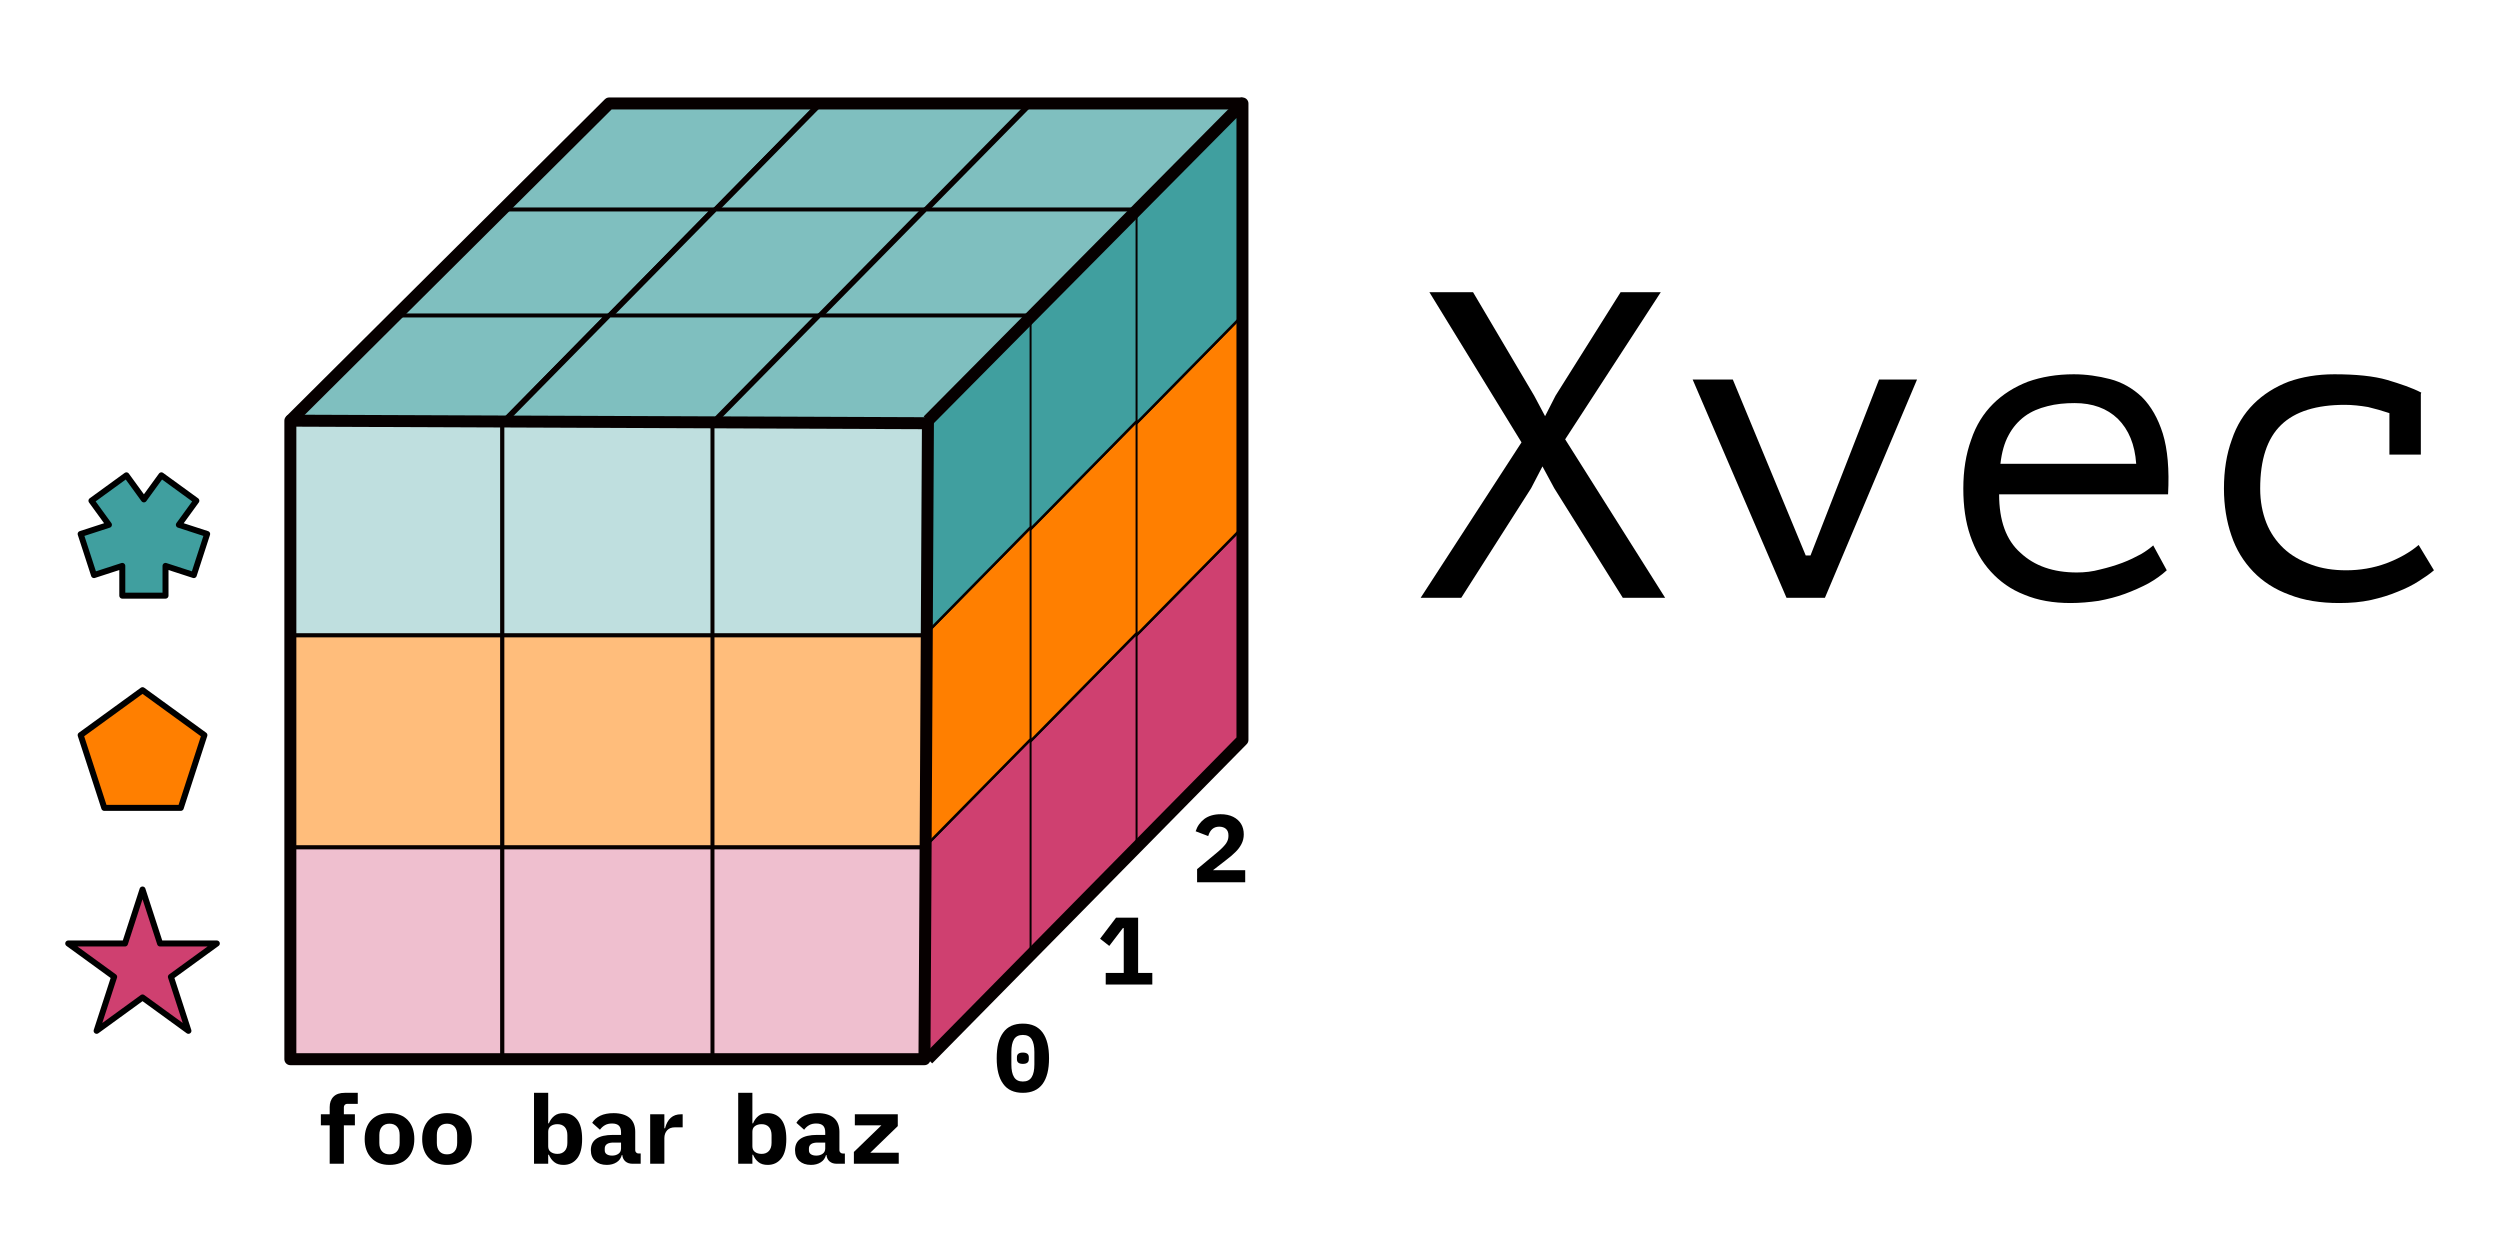
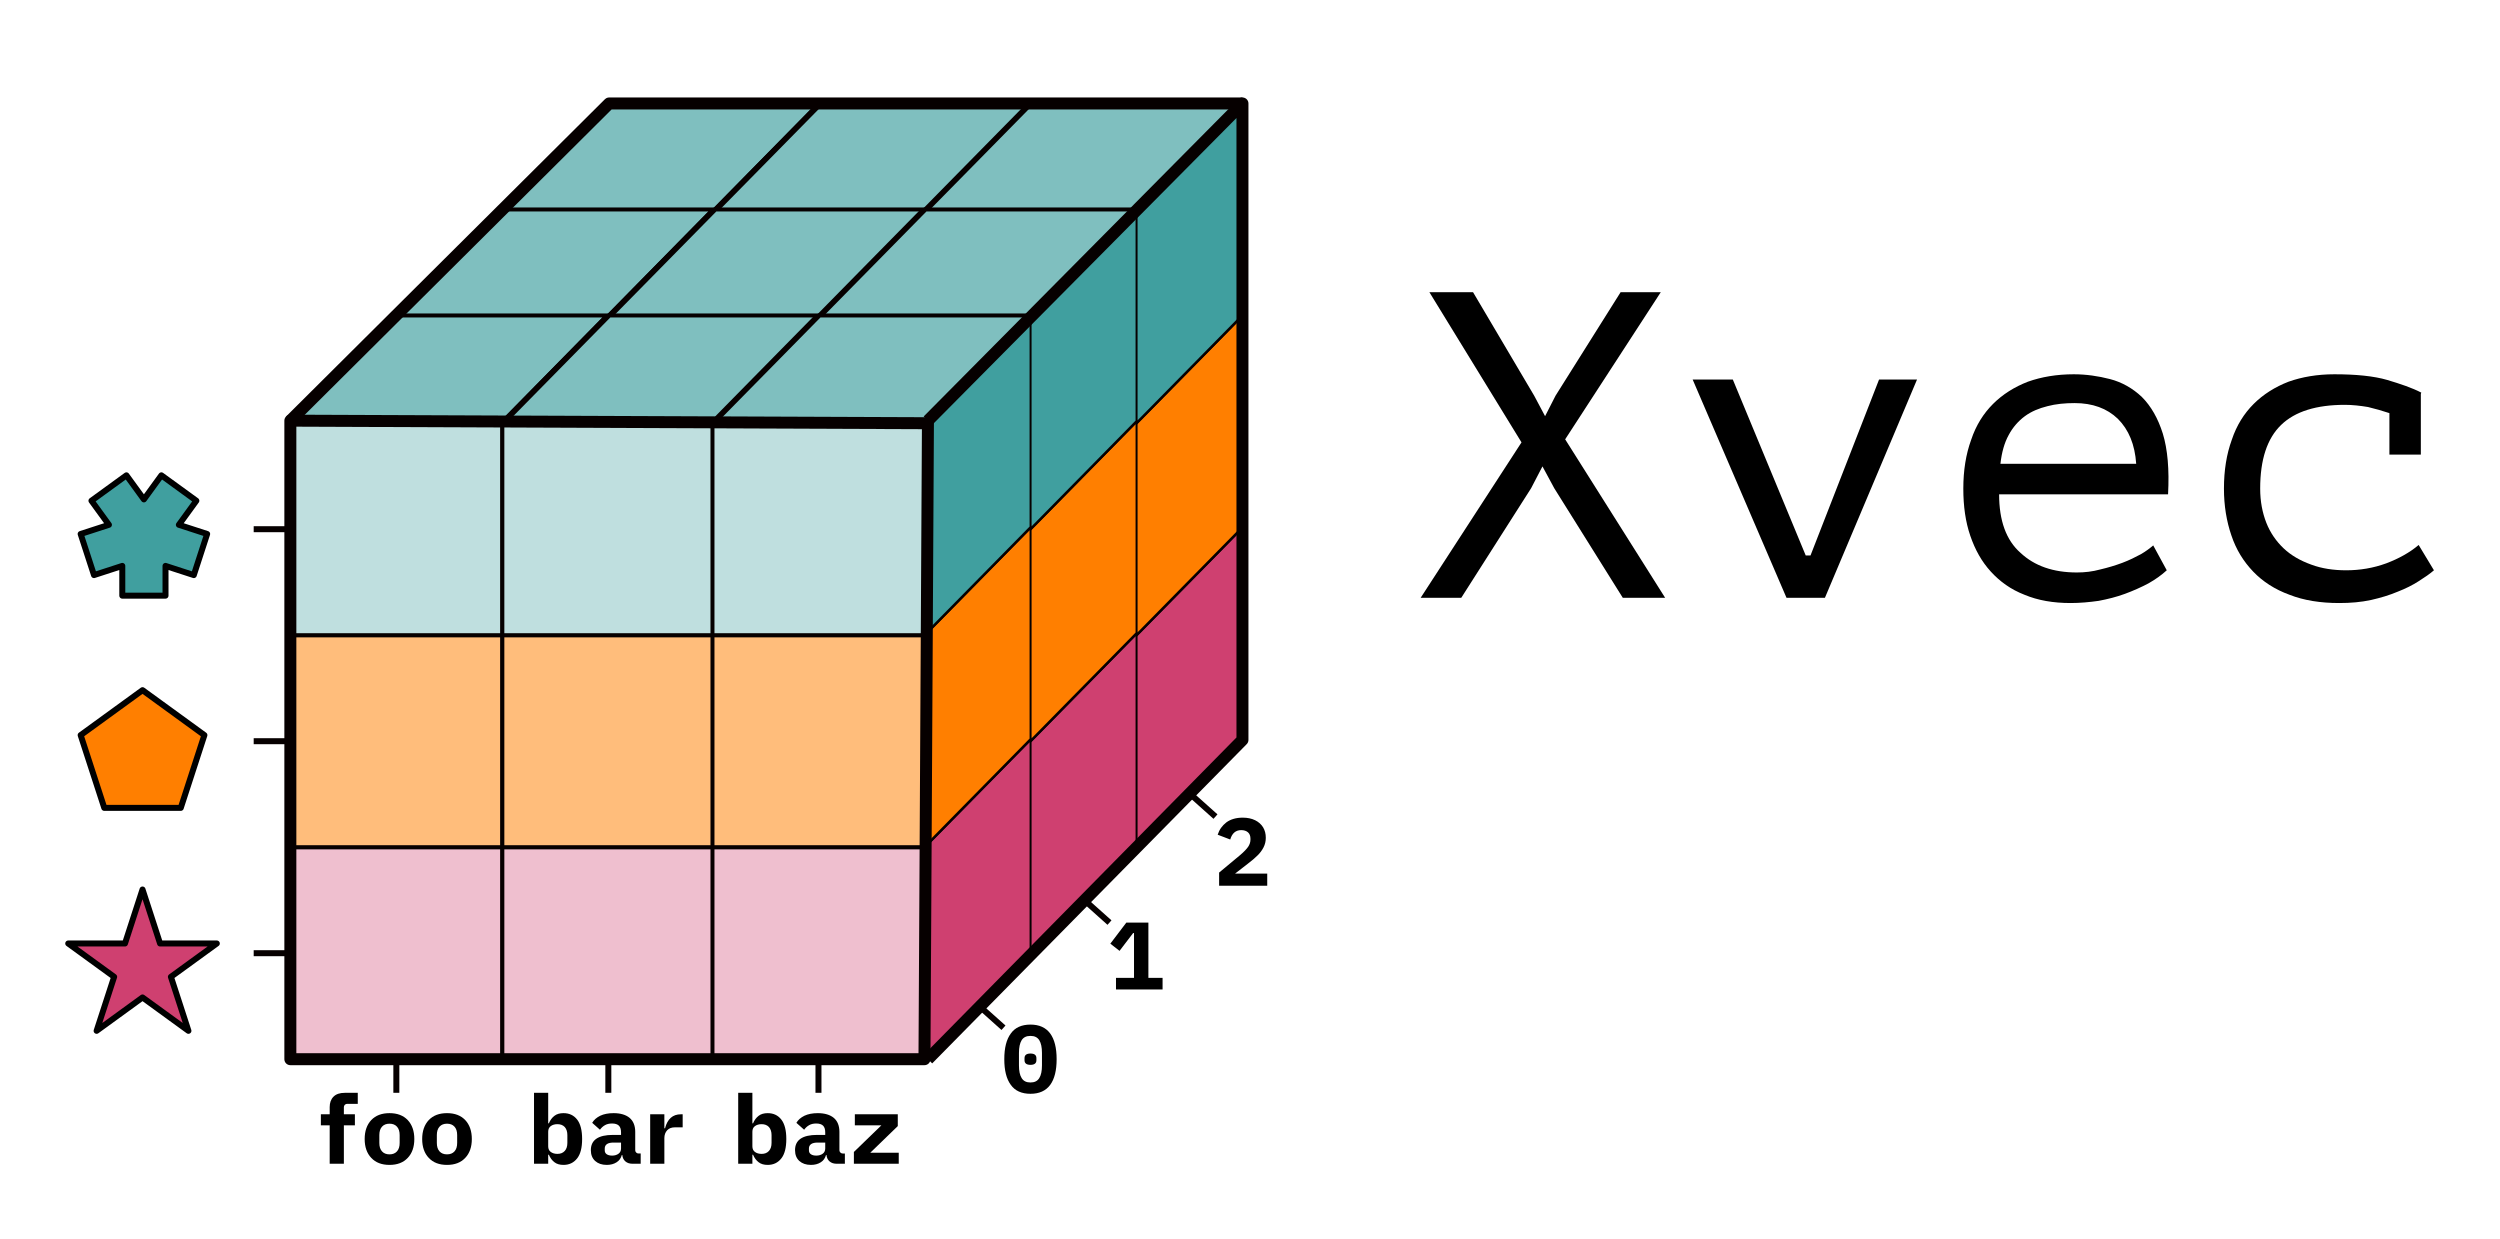
<svg xmlns="http://www.w3.org/2000/svg" width="100%" height="100%" viewBox="0 0 626 310" version="1.1" xml:space="preserve" style="fill-rule:evenodd;clip-rule:evenodd;stroke-linecap:square;stroke-linejoin:round;stroke-miterlimit:1.5;">
  <g transform="matrix(1,0,0,1,-651.985,0)">
    <g id="Artboard1" transform="matrix(1.02058,0,0,1.01737,226.935,-303.347)">
      <rect x="416.481" y="298.168" width="612.576" height="304.286" style="fill:none;" />
      <g transform="matrix(0.97984,0,-0.48992,0.49963,152.354,194.119)">
        <rect x="551.497" y="259.22" width="53.083" height="53.083" style="fill:rgb(127,191,191);stroke:rgb(6,0,0);stroke-width:1.98px;" />
      </g>
      <g transform="matrix(0.97984,0,-0.48992,0.49963,204.366,194.119)">
        <rect x="551.497" y="259.22" width="53.083" height="53.083" style="fill:rgb(127,191,191);stroke:rgb(6,0,0);stroke-width:1.98px;" />
      </g>
      <g transform="matrix(-2.3252e-15,0.982928,-0.48992,0.49963,848.312,-243.609)">
        <rect x="551.497" y="259.22" width="53.083" height="53.083" style="fill:rgb(207,64,112);stroke:rgb(6,0,0);stroke-width:0.89px;" />
      </g>
      <g transform="matrix(-2.3252e-15,0.982928,-0.48992,0.49963,848.312,-295.786)">
        <rect x="551.497" y="259.22" width="53.083" height="53.083" style="fill:rgb(255,127,0);stroke:rgb(6,0,0);stroke-width:0.89px;" />
      </g>
      <g transform="matrix(0.97984,0,-0.48992,0.49963,255.922,194.119)">
        <rect x="551.497" y="259.22" width="53.083" height="53.083" style="fill:rgb(127,191,191);stroke:rgb(6,0,0);stroke-width:1.98px;" />
      </g>
      <g transform="matrix(-2.3252e-15,0.982928,-0.48992,0.49963,848.312,-347.962)">
        <rect x="551.497" y="259.22" width="53.083" height="53.083" style="fill:rgb(64,159,159);stroke:rgb(6,0,0);stroke-width:0.89px;" />
      </g>
      <g transform="matrix(0.97984,0,-0.48992,0.49963,126.347,220.207)">
        <rect x="551.497" y="259.22" width="53.083" height="53.083" style="fill:rgb(127,191,191);stroke:rgb(6,0,0);stroke-width:1.98px;" />
      </g>
      <g transform="matrix(0.97984,0,-0.48992,0.49963,178.36,220.207)">
        <rect x="551.497" y="259.22" width="53.083" height="53.083" style="fill:rgb(127,191,191);stroke:rgb(6,0,0);stroke-width:1.98px;" />
      </g>
      <g transform="matrix(-2.3252e-15,0.982928,-0.48992,0.49963,822.306,-217.521)">
        <rect x="551.497" y="259.22" width="53.083" height="53.083" style="fill:rgb(207,64,112);stroke:rgb(6,0,0);stroke-width:0.89px;" />
      </g>
      <g transform="matrix(-2.3252e-15,0.982928,-0.48992,0.49963,822.306,-269.698)">
        <rect x="551.497" y="259.22" width="53.083" height="53.083" style="fill:rgb(255,127,0);stroke:rgb(6,0,0);stroke-width:0.89px;" />
      </g>
      <g transform="matrix(0.97984,0,-0.48992,0.49963,229.915,220.207)">
        <rect x="551.497" y="259.22" width="53.083" height="53.083" style="fill:rgb(127,191,191);stroke:rgb(6,0,0);stroke-width:1.98px;" />
      </g>
      <g transform="matrix(-2.3252e-15,0.982928,-0.48992,0.49963,822.306,-321.874)">
        <rect x="551.497" y="259.22" width="53.083" height="53.083" style="fill:rgb(64,159,159);stroke:rgb(6,0,0);stroke-width:0.89px;" />
      </g>
      <g transform="matrix(0.97984,0,0,0.982928,-52.6622,251.889)">
        <rect x="551.497" y="259.22" width="53.083" height="53.083" style="fill:rgb(239,191,207);stroke:rgb(6,0,0);stroke-width:1px;" />
      </g>
      <g transform="matrix(0.97984,0,0,0.982928,-0.649771,251.889)">
        <rect x="551.497" y="259.22" width="53.083" height="53.083" style="fill:rgb(239,191,207);stroke:rgb(6,0,0);stroke-width:1px;" />
      </g>
      <g transform="matrix(0.97984,0,0,0.982928,-52.6622,199.713)">
        <rect x="551.497" y="259.22" width="53.083" height="53.083" style="fill:rgb(255,189,123);stroke:rgb(6,0,0);stroke-width:1px;" />
      </g>
      <g transform="matrix(0.97984,0,0,0.982928,-0.649771,199.713)">
        <rect x="551.497" y="259.22" width="53.083" height="53.083" style="fill:rgb(255,189,123);stroke:rgb(6,0,0);stroke-width:1px;" />
      </g>
      <g transform="matrix(0.97984,0,0,0.982928,-52.6622,147.537)">
        <rect x="551.497" y="259.22" width="53.083" height="53.083" style="fill:rgb(191,223,223);stroke:rgb(6,0,0);stroke-width:1px;" />
      </g>
      <g transform="matrix(0.97984,0,-0.48992,0.49963,100.341,246.296)">
        <rect x="551.497" y="259.22" width="53.083" height="53.083" style="fill:rgb(127,191,191);stroke:rgb(6,0,0);stroke-width:1.98px;" />
      </g>
      <g transform="matrix(0.97984,0,0,0.982928,-0.649771,147.537)">
        <rect x="551.497" y="259.22" width="53.083" height="53.083" style="fill:rgb(191,223,223);stroke:rgb(6,0,0);stroke-width:1px;" />
      </g>
      <g transform="matrix(0.97984,0,-0.48992,0.49963,152.354,246.296)">
        <rect x="551.497" y="259.22" width="53.083" height="53.083" style="fill:rgb(127,191,191);stroke:rgb(6,0,0);stroke-width:1.98px;" />
      </g>
      <g transform="matrix(0.97984,0,0,0.982928,50.9058,251.889)">
        <rect x="551.497" y="259.22" width="53.083" height="53.083" style="fill:rgb(239,191,207);stroke:rgb(6,0,0);stroke-width:1px;" />
      </g>
      <g transform="matrix(-2.3252e-15,0.982928,-0.48992,0.49963,796.3,-191.433)">
        <rect x="551.497" y="259.22" width="53.083" height="53.083" style="fill:rgb(207,64,112);stroke:rgb(6,0,0);stroke-width:0.89px;" />
      </g>
      <g transform="matrix(0.97984,0,0,0.982928,50.9058,199.713)">
        <rect x="551.497" y="259.22" width="53.083" height="53.083" style="fill:rgb(255,189,123);stroke:rgb(6,0,0);stroke-width:1px;" />
      </g>
      <g transform="matrix(-2.3252e-15,0.982928,-0.48992,0.49963,796.3,-243.609)">
        <rect x="551.497" y="259.22" width="53.083" height="53.083" style="fill:rgb(255,127,0);stroke:rgb(6,0,0);stroke-width:0.89px;" />
      </g>
      <g transform="matrix(0.97984,0,0,0.982928,50.9058,147.537)">
        <rect x="551.497" y="259.22" width="53.083" height="53.083" style="fill:rgb(191,223,223);stroke:rgb(6,0,0);stroke-width:1px;" />
      </g>
      <g transform="matrix(0.97984,0,-0.48992,0.49963,203.909,246.296)">
        <rect x="551.497" y="259.22" width="53.083" height="53.083" style="fill:rgb(127,191,191);stroke:rgb(6,0,0);stroke-width:1.98px;" />
      </g>
      <g transform="matrix(-2.3252e-15,0.982928,-0.48992,0.49963,796.3,-295.786)">
        <rect x="551.497" y="259.22" width="53.083" height="53.083" style="fill:rgb(64,159,159);stroke:rgb(6,0,0);stroke-width:0.89px;" />
      </g>
-       <g transform="matrix(0.97984,0,0,0.982928,255.617,88.5474)">
+       <g transform="matrix(0.97984,0,0,0.982928,257.48,88.7845)">
        <g transform="matrix(24,0,0,24,413.097,486.617)">
          <path d="M0.3,0.012C0.208,0.012 0.139,-0.019 0.095,-0.081C0.049,-0.143 0.027,-0.232 0.027,-0.349C0.027,-0.466 0.049,-0.555 0.095,-0.617C0.139,-0.679 0.208,-0.71 0.3,-0.71C0.392,-0.71 0.46,-0.679 0.506,-0.617C0.551,-0.555 0.573,-0.466 0.573,-0.349C0.573,-0.232 0.551,-0.143 0.506,-0.081C0.46,-0.019 0.392,0.012 0.3,0.012ZM0.3,-0.106C0.343,-0.106 0.373,-0.121 0.392,-0.152C0.411,-0.182 0.42,-0.226 0.42,-0.284L0.42,-0.414C0.42,-0.472 0.411,-0.516 0.392,-0.547C0.373,-0.577 0.343,-0.592 0.3,-0.592C0.257,-0.592 0.227,-0.577 0.208,-0.547C0.189,-0.516 0.18,-0.472 0.18,-0.414L0.18,-0.284C0.18,-0.226 0.189,-0.182 0.208,-0.152C0.227,-0.121 0.257,-0.106 0.3,-0.106ZM0.3,-0.29C0.259,-0.29 0.238,-0.306 0.238,-0.338L0.238,-0.36C0.238,-0.392 0.259,-0.408 0.3,-0.408C0.341,-0.408 0.362,-0.392 0.362,-0.36L0.362,-0.338C0.362,-0.306 0.341,-0.29 0.3,-0.29Z" style="fill-rule:nonzero;" />
        </g>
      </g>
-       <g transform="matrix(0.97984,0,0,0.982928,255.893,66.0503)">
+       <g transform="matrix(0.97984,0,0,0.982928,258.412,67.2667)">
        <g transform="matrix(24,0,0,24,438.506,482.679)">
          <path d="M0.094,-0L0.094,-0.121L0.282,-0.121L0.282,-0.589L0.273,-0.589L0.131,-0.403L0.035,-0.478L0.202,-0.698L0.432,-0.698L0.432,-0.121L0.58,-0.121L0.58,-0L0.094,-0Z" style="fill-rule:nonzero;" />
        </g>
      </g>
-       <g transform="matrix(0.97984,0,0,0.982928,251.859,37.3219)">
+       <g transform="matrix(0.97984,0,0,0.982928,257.263,38.1678)">
        <g transform="matrix(24,0,0,24,466.485,486.296)">
          <path d="M0.555,-0L0.053,-0L0.053,-0.137L0.273,-0.32C0.312,-0.353 0.339,-0.382 0.356,-0.406C0.372,-0.43 0.38,-0.455 0.38,-0.481L0.38,-0.491C0.38,-0.52 0.371,-0.542 0.354,-0.557C0.337,-0.572 0.313,-0.58 0.284,-0.58C0.226,-0.58 0.188,-0.547 0.169,-0.482L0.038,-0.532C0.055,-0.585 0.085,-0.627 0.129,-0.661C0.173,-0.693 0.23,-0.71 0.299,-0.71C0.349,-0.71 0.392,-0.701 0.429,-0.683C0.465,-0.665 0.493,-0.64 0.512,-0.609C0.531,-0.577 0.54,-0.541 0.54,-0.5C0.54,-0.463 0.532,-0.43 0.516,-0.399C0.5,-0.368 0.479,-0.34 0.453,-0.315C0.427,-0.289 0.393,-0.26 0.352,-0.229L0.219,-0.126L0.555,-0.126L0.555,-0Z" style="fill-rule:nonzero;" />
        </g>
      </g>
      <g transform="matrix(0.97984,0,0,0.982928,101.041,76.1857)">
        <g transform="matrix(24,0,0,24,401.457,517.241)">
          <path d="M0.126,-0.401L0.034,-0.401L0.034,-0.516L0.126,-0.516L0.126,-0.591C0.126,-0.636 0.139,-0.673 0.166,-0.7C0.193,-0.727 0.232,-0.74 0.284,-0.74L0.419,-0.74L0.419,-0.625L0.308,-0.625C0.299,-0.625 0.291,-0.622 0.284,-0.615C0.277,-0.608 0.274,-0.6 0.274,-0.591L0.274,-0.516L0.389,-0.516L0.389,-0.401L0.274,-0.401L0.274,-0L0.126,-0L0.126,-0.401Z" style="fill-rule:nonzero;" />
        </g>
        <g transform="matrix(24,0,0,24,412.257,517.241)">
          <path d="M0.3,0.012C0.219,0.012 0.156,-0.012 0.11,-0.061C0.064,-0.109 0.041,-0.175 0.041,-0.258C0.041,-0.341 0.064,-0.407 0.11,-0.456C0.156,-0.504 0.219,-0.528 0.3,-0.528C0.381,-0.528 0.444,-0.504 0.49,-0.456C0.536,-0.407 0.559,-0.341 0.559,-0.258C0.559,-0.175 0.536,-0.109 0.49,-0.061C0.444,-0.012 0.381,0.012 0.3,0.012ZM0.3,-0.098C0.333,-0.098 0.359,-0.108 0.378,-0.129C0.397,-0.15 0.406,-0.179 0.406,-0.217L0.406,-0.299C0.406,-0.337 0.397,-0.366 0.378,-0.387C0.359,-0.408 0.333,-0.418 0.3,-0.418C0.267,-0.418 0.241,-0.408 0.222,-0.387C0.203,-0.366 0.194,-0.337 0.194,-0.299L0.194,-0.217C0.194,-0.179 0.203,-0.15 0.222,-0.129C0.241,-0.108 0.267,-0.098 0.3,-0.098Z" style="fill-rule:nonzero;" />
        </g>
        <g transform="matrix(24,0,0,24,426.657,517.241)">
          <path d="M0.3,0.012C0.219,0.012 0.156,-0.012 0.11,-0.061C0.064,-0.109 0.041,-0.175 0.041,-0.258C0.041,-0.341 0.064,-0.407 0.11,-0.456C0.156,-0.504 0.219,-0.528 0.3,-0.528C0.381,-0.528 0.444,-0.504 0.49,-0.456C0.536,-0.407 0.559,-0.341 0.559,-0.258C0.559,-0.175 0.536,-0.109 0.49,-0.061C0.444,-0.012 0.381,0.012 0.3,0.012ZM0.3,-0.098C0.333,-0.098 0.359,-0.108 0.378,-0.129C0.397,-0.15 0.406,-0.179 0.406,-0.217L0.406,-0.299C0.406,-0.337 0.397,-0.366 0.378,-0.387C0.359,-0.408 0.333,-0.418 0.3,-0.418C0.267,-0.418 0.241,-0.408 0.222,-0.387C0.203,-0.366 0.194,-0.337 0.194,-0.299L0.194,-0.217C0.194,-0.179 0.203,-0.15 0.222,-0.129C0.241,-0.108 0.267,-0.098 0.3,-0.098Z" style="fill-rule:nonzero;" />
        </g>
      </g>
      <g transform="matrix(0.97984,0,0,0.982928,114.141,73.4212)">
        <g transform="matrix(24,0,0,24,440.858,520.053)">
          <path d="M0.059,-0.74L0.207,-0.74L0.207,-0.422L0.214,-0.422C0.228,-0.455 0.247,-0.481 0.272,-0.5C0.296,-0.519 0.328,-0.528 0.367,-0.528C0.426,-0.528 0.474,-0.506 0.509,-0.461C0.544,-0.416 0.561,-0.348 0.561,-0.258C0.561,-0.168 0.544,-0.1 0.509,-0.056C0.474,-0.011 0.426,0.012 0.367,0.012C0.328,0.012 0.296,0.003 0.272,-0.016C0.247,-0.035 0.228,-0.061 0.214,-0.094L0.207,-0.094L0.207,-0L0.059,-0L0.059,-0.74ZM0.303,-0.103C0.336,-0.103 0.361,-0.113 0.38,-0.134C0.398,-0.154 0.407,-0.182 0.407,-0.218L0.407,-0.298C0.407,-0.334 0.398,-0.362 0.38,-0.383C0.361,-0.403 0.336,-0.413 0.303,-0.413C0.275,-0.413 0.252,-0.406 0.234,-0.393C0.216,-0.38 0.207,-0.36 0.207,-0.334L0.207,-0.182C0.207,-0.156 0.216,-0.136 0.234,-0.123C0.252,-0.11 0.275,-0.103 0.303,-0.103Z" style="fill-rule:nonzero;" />
        </g>
        <g transform="matrix(24,0,0,24,455.258,520.053)">
          <path d="M0.487,-0C0.456,-0 0.432,-0.008 0.413,-0.024C0.394,-0.04 0.383,-0.062 0.38,-0.091L0.375,-0.091C0.366,-0.058 0.348,-0.032 0.32,-0.015C0.292,0.003 0.258,0.012 0.218,0.012C0.167,0.012 0.127,-0.002 0.097,-0.029C0.067,-0.056 0.052,-0.094 0.052,-0.142C0.052,-0.248 0.129,-0.301 0.284,-0.301L0.367,-0.301L0.367,-0.327C0.367,-0.358 0.36,-0.382 0.345,-0.397C0.33,-0.412 0.306,-0.42 0.273,-0.42C0.244,-0.42 0.219,-0.414 0.2,-0.403C0.18,-0.392 0.162,-0.376 0.147,-0.355L0.066,-0.427C0.084,-0.458 0.112,-0.482 0.15,-0.501C0.188,-0.519 0.235,-0.528 0.29,-0.528C0.361,-0.528 0.417,-0.511 0.456,-0.479C0.495,-0.446 0.515,-0.397 0.515,-0.333L0.515,-0.141C0.515,-0.132 0.518,-0.124 0.525,-0.117C0.532,-0.11 0.54,-0.107 0.549,-0.107L0.572,-0.107L0.572,-0L0.487,-0ZM0.274,-0.085C0.301,-0.085 0.324,-0.092 0.341,-0.105C0.358,-0.117 0.367,-0.136 0.367,-0.159L0.367,-0.221L0.288,-0.221C0.259,-0.221 0.236,-0.216 0.221,-0.206C0.205,-0.195 0.197,-0.18 0.197,-0.16L0.197,-0.14C0.197,-0.122 0.204,-0.108 0.218,-0.099C0.231,-0.09 0.25,-0.085 0.274,-0.085Z" style="fill-rule:nonzero;" />
        </g>
        <g transform="matrix(24,0,0,24,469.658,520.053)">
          <path d="M0.071,-0.516L0.219,-0.516L0.219,-0.37L0.226,-0.37C0.251,-0.467 0.306,-0.516 0.391,-0.516L0.41,-0.516L0.41,-0.38L0.33,-0.38C0.295,-0.38 0.267,-0.37 0.248,-0.349C0.229,-0.328 0.219,-0.301 0.219,-0.268L0.219,-0L0.071,-0L0.071,-0.516Z" style="fill-rule:nonzero;" />
        </g>
      </g>
      <g transform="matrix(0.97984,0,0,0.982928,117.315,76.3933)">
        <g transform="matrix(24,0,0,24,488.747,517.03)">
          <path d="M0.059,-0.74L0.207,-0.74L0.207,-0.422L0.214,-0.422C0.228,-0.455 0.247,-0.481 0.272,-0.5C0.296,-0.519 0.328,-0.528 0.367,-0.528C0.426,-0.528 0.474,-0.506 0.509,-0.461C0.544,-0.416 0.561,-0.348 0.561,-0.258C0.561,-0.168 0.544,-0.1 0.509,-0.056C0.474,-0.011 0.426,0.012 0.367,0.012C0.328,0.012 0.296,0.003 0.272,-0.016C0.247,-0.035 0.228,-0.061 0.214,-0.094L0.207,-0.094L0.207,-0L0.059,-0L0.059,-0.74ZM0.303,-0.103C0.336,-0.103 0.361,-0.113 0.38,-0.134C0.398,-0.154 0.407,-0.182 0.407,-0.218L0.407,-0.298C0.407,-0.334 0.398,-0.362 0.38,-0.383C0.361,-0.403 0.336,-0.413 0.303,-0.413C0.275,-0.413 0.252,-0.406 0.234,-0.393C0.216,-0.38 0.207,-0.36 0.207,-0.334L0.207,-0.182C0.207,-0.156 0.216,-0.136 0.234,-0.123C0.252,-0.11 0.275,-0.103 0.303,-0.103Z" style="fill-rule:nonzero;" />
        </g>
        <g transform="matrix(24,0,0,24,503.147,517.03)">
          <path d="M0.487,-0C0.456,-0 0.432,-0.008 0.413,-0.024C0.394,-0.04 0.383,-0.062 0.38,-0.091L0.375,-0.091C0.366,-0.058 0.348,-0.032 0.32,-0.015C0.292,0.003 0.258,0.012 0.218,0.012C0.167,0.012 0.127,-0.002 0.097,-0.029C0.067,-0.056 0.052,-0.094 0.052,-0.142C0.052,-0.248 0.129,-0.301 0.284,-0.301L0.367,-0.301L0.367,-0.327C0.367,-0.358 0.36,-0.382 0.345,-0.397C0.33,-0.412 0.306,-0.42 0.273,-0.42C0.244,-0.42 0.219,-0.414 0.2,-0.403C0.18,-0.392 0.162,-0.376 0.147,-0.355L0.066,-0.427C0.084,-0.458 0.112,-0.482 0.15,-0.501C0.188,-0.519 0.235,-0.528 0.29,-0.528C0.361,-0.528 0.417,-0.511 0.456,-0.479C0.495,-0.446 0.515,-0.397 0.515,-0.333L0.515,-0.141C0.515,-0.132 0.518,-0.124 0.525,-0.117C0.532,-0.11 0.54,-0.107 0.549,-0.107L0.572,-0.107L0.572,-0L0.487,-0ZM0.274,-0.085C0.301,-0.085 0.324,-0.092 0.341,-0.105C0.358,-0.117 0.367,-0.136 0.367,-0.159L0.367,-0.221L0.288,-0.221C0.259,-0.221 0.236,-0.216 0.221,-0.206C0.205,-0.195 0.197,-0.18 0.197,-0.16L0.197,-0.14C0.197,-0.122 0.204,-0.108 0.218,-0.099C0.231,-0.09 0.25,-0.085 0.274,-0.085Z" style="fill-rule:nonzero;" />
        </g>
        <g transform="matrix(24,0,0,24,517.547,517.03)">
          <path d="M0.066,-0L0.066,-0.123L0.353,-0.401L0.076,-0.401L0.076,-0.516L0.524,-0.516L0.524,-0.393L0.237,-0.115L0.534,-0.115L0.534,-0L0.066,-0Z" style="fill-rule:nonzero;" />
        </g>
      </g>
      <g transform="matrix(0.924313,0,0,0.927225,25.8951,129.362)">
        <path d="M465.405,308.228L474.686,314.971L470.045,321.358L477.554,323.798L474.009,334.709L466.5,332.269L466.5,340.165L455.028,340.165L455.028,332.269L447.519,334.709L443.973,323.798L451.482,321.358L446.842,314.971L456.123,308.228L460.764,314.615L465.405,308.228Z" style="fill:rgb(64,159,159);stroke:black;stroke-width:1.59px;" />
      </g>
      <g transform="matrix(1.14177,0,0,1.14537,30.2411,55.6105)">
        <path d="M368.907,360.082L382.204,369.743L377.125,385.374L360.689,385.374L355.61,369.743L368.907,360.082Z" style="fill:rgb(255,127,0);stroke:black;stroke-width:1.29px;" />
      </g>
      <g transform="matrix(0.588468,0,0,0.590323,293.246,348.78)">
        <path d="M268.836,285.13L276.148,307.634L299.81,307.634L280.667,321.542L287.979,344.046L268.836,330.138L249.693,344.046L257.005,321.542L237.862,307.634L261.524,307.634L268.836,285.13Z" style="fill:rgb(207,64,112);stroke:black;stroke-width:2.5px;" />
      </g>
      <g transform="matrix(0.97984,0,0,0.982928,-6.28632,124.822)">
        <path d="M504.167,441.577L662.948,441.577L663.816,282.329L504.167,281.69L504.167,441.577Z" style="fill:none;stroke:rgb(6,0,0);stroke-width:3px;" />
      </g>
      <g transform="matrix(0.97984,0,0,0.982928,-6.28632,124.822)">
        <path d="M663.816,441.577L742.572,361.634L742.572,202.265L663.816,281.69" style="fill:none;stroke:rgb(6,0,0);stroke-width:3px;stroke-linecap:butt;" />
      </g>
      <g transform="matrix(0.97984,0,0,0.982928,-6.28632,124.822)">
        <path d="M504.167,281.69L583.991,202.265L742.572,202.265" style="fill:none;stroke:rgb(6,0,0);stroke-width:3px;stroke-linecap:butt;" />
      </g>
      <g transform="matrix(4.46303,0,0,4.47709,-3329.18,-1151.61)">
        <g transform="matrix(24,0,0,24,916.883,356.685)">
          <path d="M0.251,-0.356L0.04,-0.7L0.14,-0.7L0.28,-0.463L0.305,-0.416L0.329,-0.463L0.478,-0.7L0.57,-0.7L0.351,-0.363L0.58,-0L0.483,-0L0.326,-0.251L0.299,-0.301L0.273,-0.251L0.113,-0L0.02,-0L0.251,-0.356Z" style="fill-rule:nonzero;" />
        </g>
        <g transform="matrix(24,0,0,24,931.283,356.685)">
          <path d="M0.302,-0.097L0.313,-0.097L0.47,-0.5L0.557,-0.5L0.346,-0L0.258,-0L0.043,-0.5L0.135,-0.5L0.302,-0.097Z" style="fill-rule:nonzero;" />
        </g>
        <g transform="matrix(24,0,0,24,945.683,356.685)">
          <path d="M0.529,-0.063C0.517,-0.052 0.503,-0.042 0.487,-0.033C0.47,-0.024 0.452,-0.016 0.433,-0.009C0.414,-0.002 0.394,0.003 0.373,0.007C0.352,0.01 0.33,0.012 0.309,0.012C0.269,0.012 0.234,0.006 0.203,-0.007C0.172,-0.019 0.147,-0.037 0.126,-0.06C0.105,-0.083 0.09,-0.11 0.079,-0.142C0.068,-0.174 0.063,-0.21 0.063,-0.25C0.063,-0.292 0.069,-0.329 0.081,-0.362C0.092,-0.395 0.109,-0.422 0.131,-0.444C0.153,-0.466 0.18,-0.483 0.211,-0.495C0.242,-0.506 0.277,-0.512 0.316,-0.512C0.344,-0.512 0.372,-0.508 0.399,-0.501C0.426,-0.494 0.451,-0.48 0.472,-0.46C0.493,-0.439 0.509,-0.411 0.52,-0.376C0.531,-0.34 0.535,-0.294 0.532,-0.237L0.145,-0.237C0.145,-0.177 0.161,-0.132 0.194,-0.103C0.226,-0.073 0.269,-0.058 0.323,-0.058C0.341,-0.058 0.359,-0.06 0.377,-0.065C0.394,-0.069 0.411,-0.074 0.427,-0.08C0.443,-0.086 0.457,-0.093 0.47,-0.1C0.482,-0.107 0.491,-0.114 0.498,-0.12L0.529,-0.063ZM0.318,-0.446C0.296,-0.446 0.275,-0.444 0.256,-0.439C0.236,-0.434 0.219,-0.427 0.204,-0.416C0.189,-0.405 0.176,-0.39 0.167,-0.373C0.157,-0.355 0.151,-0.333 0.148,-0.307L0.459,-0.307C0.456,-0.351 0.442,-0.385 0.417,-0.41C0.392,-0.434 0.359,-0.446 0.318,-0.446Z" style="fill-rule:nonzero;" />
        </g>
        <g transform="matrix(24,0,0,24,960.083,356.685)">
          <path d="M0.439,-0.423C0.424,-0.428 0.407,-0.433 0.39,-0.437C0.372,-0.44 0.354,-0.442 0.337,-0.442C0.272,-0.442 0.223,-0.427 0.191,-0.396C0.159,-0.365 0.143,-0.317 0.143,-0.25C0.143,-0.221 0.148,-0.195 0.157,-0.172C0.166,-0.149 0.18,-0.129 0.197,-0.113C0.214,-0.097 0.235,-0.085 0.26,-0.076C0.284,-0.067 0.311,-0.063 0.34,-0.063C0.371,-0.063 0.402,-0.068 0.432,-0.079C0.461,-0.09 0.486,-0.104 0.506,-0.121L0.541,-0.063C0.532,-0.055 0.52,-0.047 0.506,-0.038C0.492,-0.029 0.476,-0.021 0.458,-0.014C0.439,-0.006 0.419,0 0.397,0.005C0.374,0.01 0.35,0.012 0.324,0.012C0.281,0.012 0.243,0.006 0.21,-0.007C0.177,-0.019 0.149,-0.037 0.127,-0.06C0.105,-0.083 0.088,-0.11 0.077,-0.143C0.066,-0.175 0.06,-0.211 0.06,-0.25C0.06,-0.292 0.066,-0.329 0.078,-0.362C0.089,-0.395 0.106,-0.422 0.128,-0.444C0.15,-0.466 0.177,-0.483 0.208,-0.495C0.239,-0.506 0.274,-0.512 0.313,-0.512C0.362,-0.512 0.403,-0.508 0.434,-0.499C0.464,-0.49 0.491,-0.481 0.512,-0.47L0.511,-0.467L0.511,-0.328L0.439,-0.328L0.439,-0.423Z" style="fill-rule:nonzero;" />
        </g>
      </g>
+       <g transform="matrix(0.97984,0,0,0.982928,-223.033,297.963)">
+         <path d="M804.996,265.108L804.996,273.851" style="fill:none;stroke:rgb(6,0,0);stroke-width:1.5px;stroke-linecap:butt;" />
+       </g>
+       <g transform="matrix(0.97984,0,0,0.982928,-275.045,297.963)">
+         <path d="M804.996,265.108L804.996,273.851" style="fill:none;stroke:rgb(6,0,0);stroke-width:1.5px;stroke-linecap:butt;" />
+       </g>
+       <g transform="matrix(0.97984,0,0,0.982928,-171.477,297.963)">
+         <path d="M804.996,265.108L804.996,273.851" style="fill:none;stroke:rgb(6,0,0);stroke-width:1.5px;stroke-linecap:butt;" />
+       </g>
+       <g transform="matrix(0.653099,-0.732746,0.730444,0.655157,-63.0893,961.562)">
+         <path d="M804.996,265.108L804.996,273.851" style="fill:none;stroke:rgb(6,0,0);stroke-width:1.5px;stroke-linecap:butt;" />
+       </g>
+       <g transform="matrix(0.653099,-0.732746,0.730444,0.655157,-37.0831,935.681)">
+         <path d="M804.996,265.108L804.996,273.851" style="fill:none;stroke:rgb(6,0,0);stroke-width:1.5px;stroke-linecap:butt;" />
+       </g>
+       <g transform="matrix(0.653099,-0.732746,0.730444,0.655157,-11.0768,909.593)">
+         <path d="M804.996,265.108L804.996,273.851" style="fill:none;stroke:rgb(6,0,0);stroke-width:1.5px;stroke-linecap:butt;" />
+       </g>
+       <g transform="matrix(5.96066e-17,0.976518,-0.97984,6.0187e-17,747.051,-305.497)">
+         <path d="M804.996,265.108L804.996,273.851" style="fill:none;stroke:rgb(6,0,0);stroke-width:1.5px;stroke-linecap:butt;" />
+       </g>
+       <g transform="matrix(5.96066e-17,0.976518,-0.97984,6.0187e-17,747.051,-357.674)">
+         <path d="M804.996,265.108L804.996,273.851" style="fill:none;stroke:rgb(6,0,0);stroke-width:1.5px;stroke-linecap:butt;" />
+       </g>
+       <g transform="matrix(5.96066e-17,0.976518,-0.97984,6.0187e-17,747.051,-253.321)">
+         <path d="M804.996,265.108L804.996,273.851" style="fill:none;stroke:rgb(6,0,0);stroke-width:1.5px;stroke-linecap:butt;" />
+       </g>
    </g>
  </g>
</svg>
